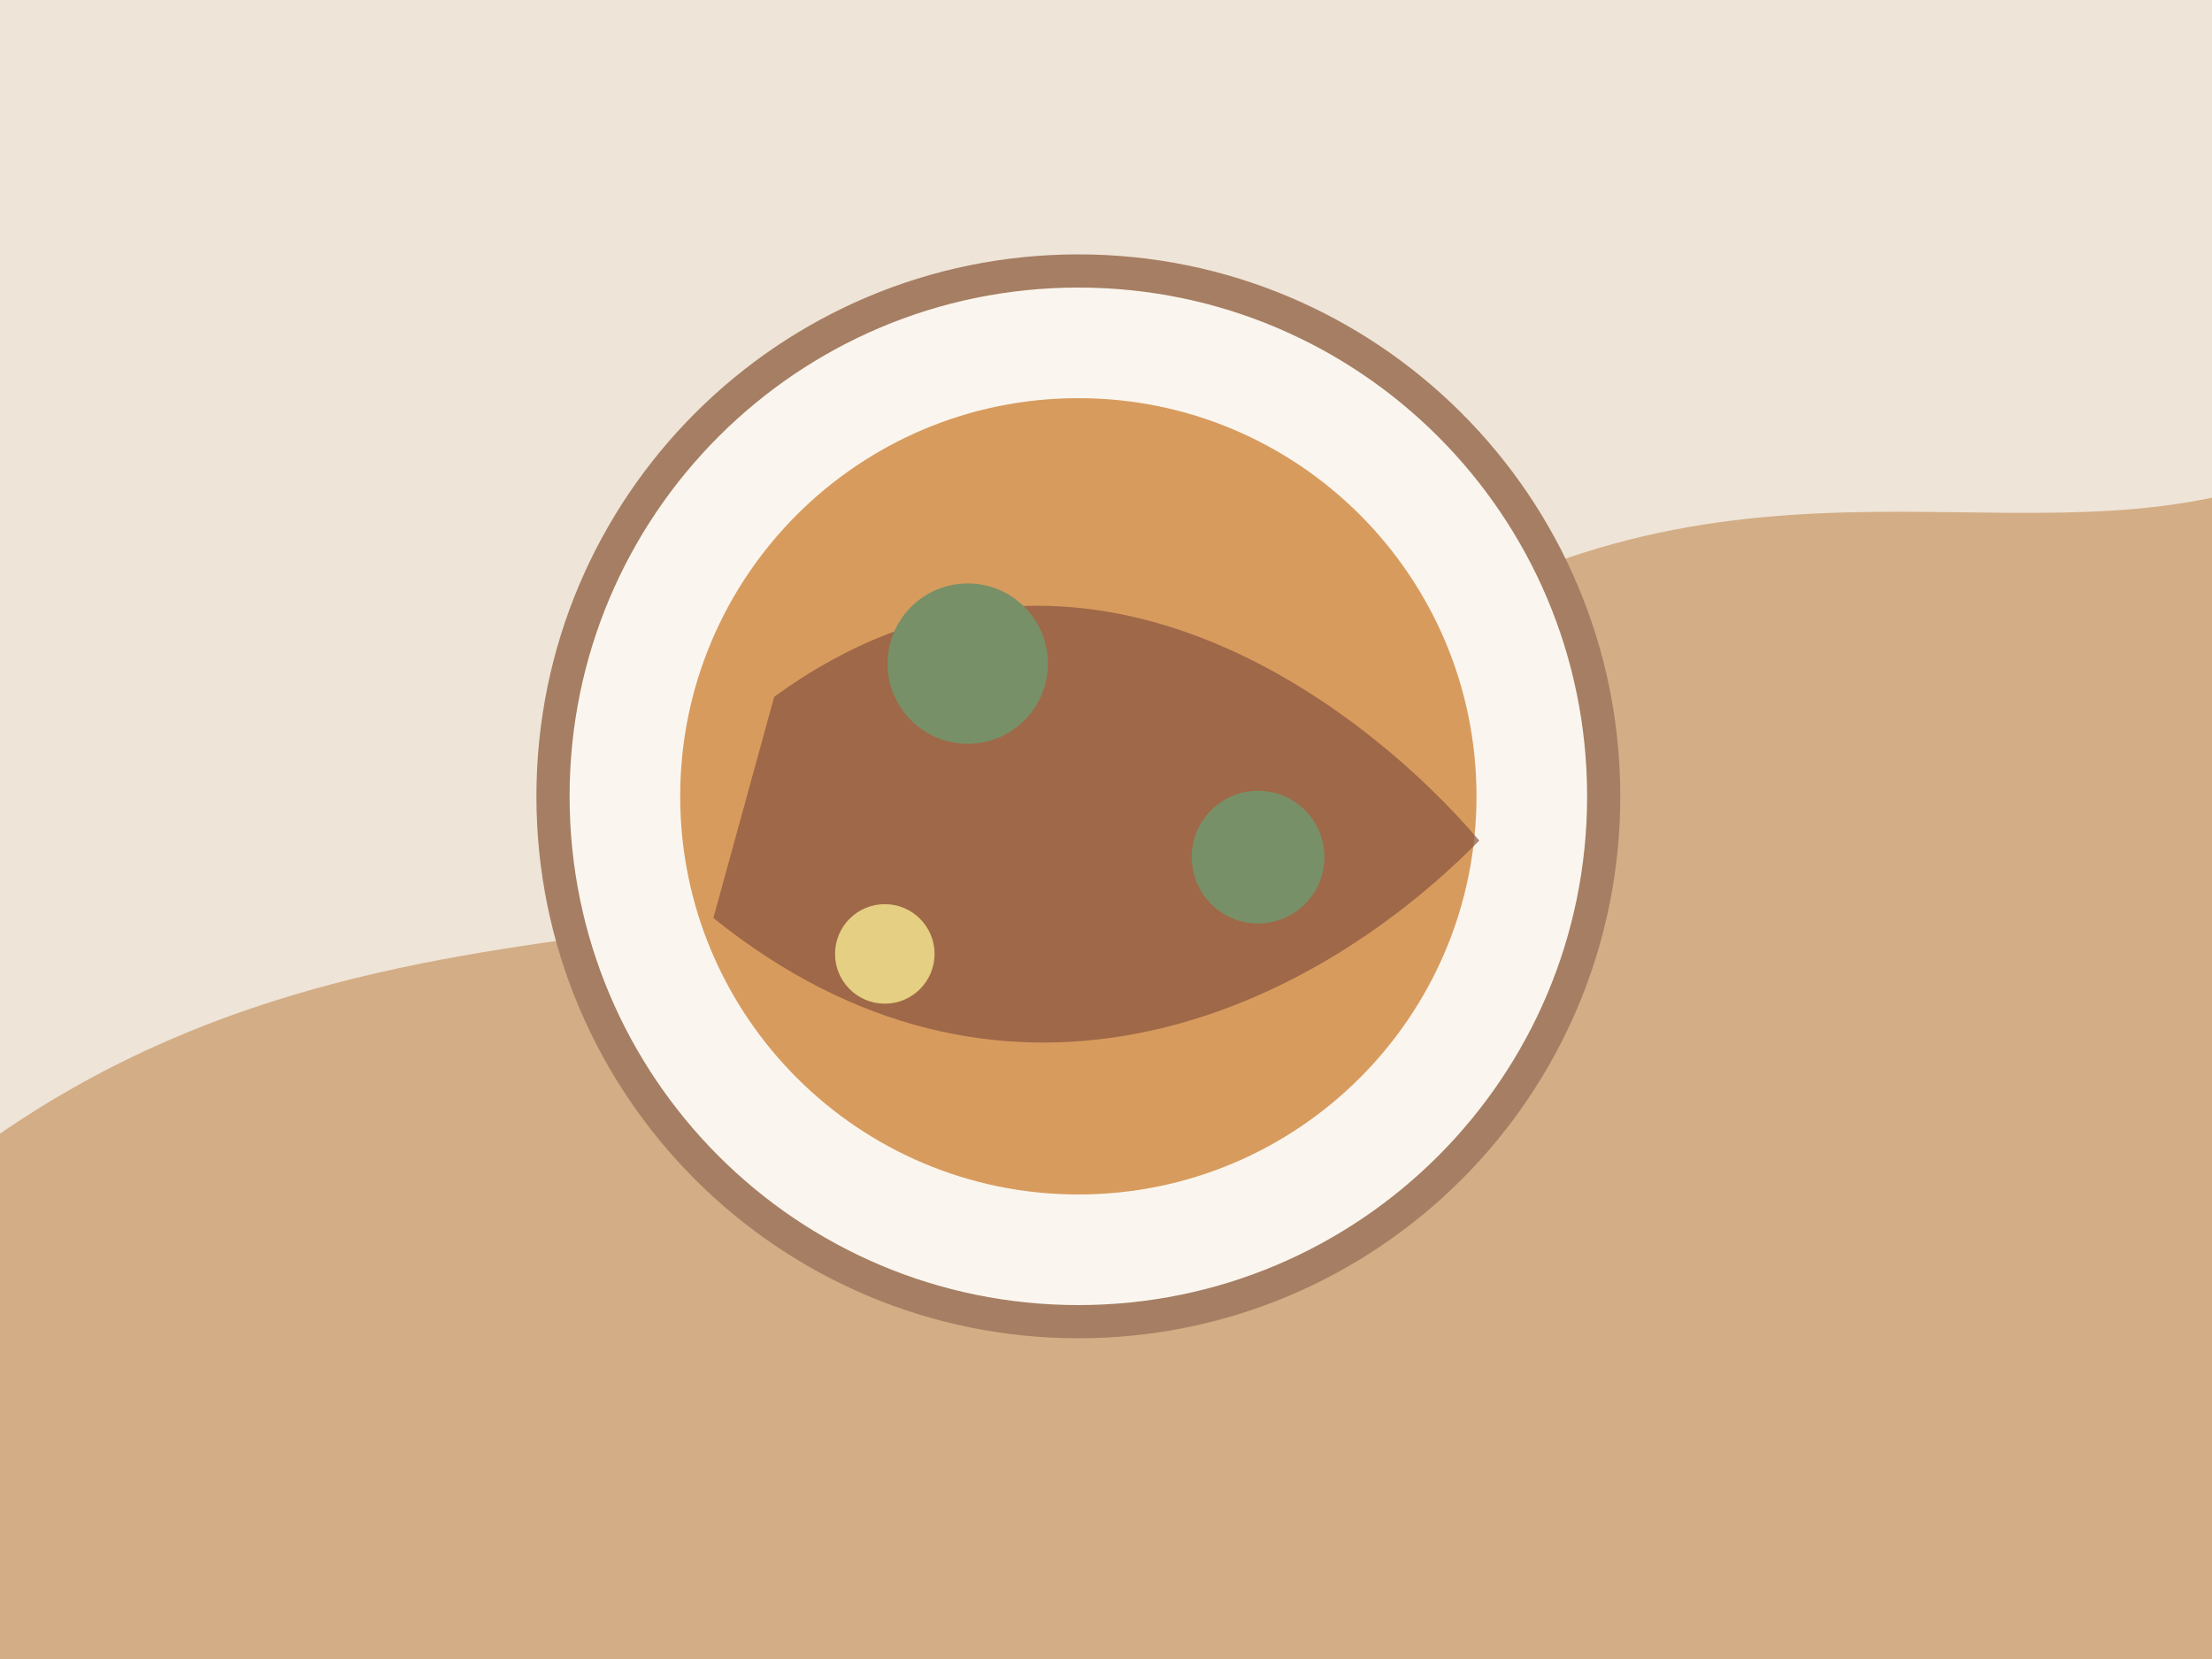
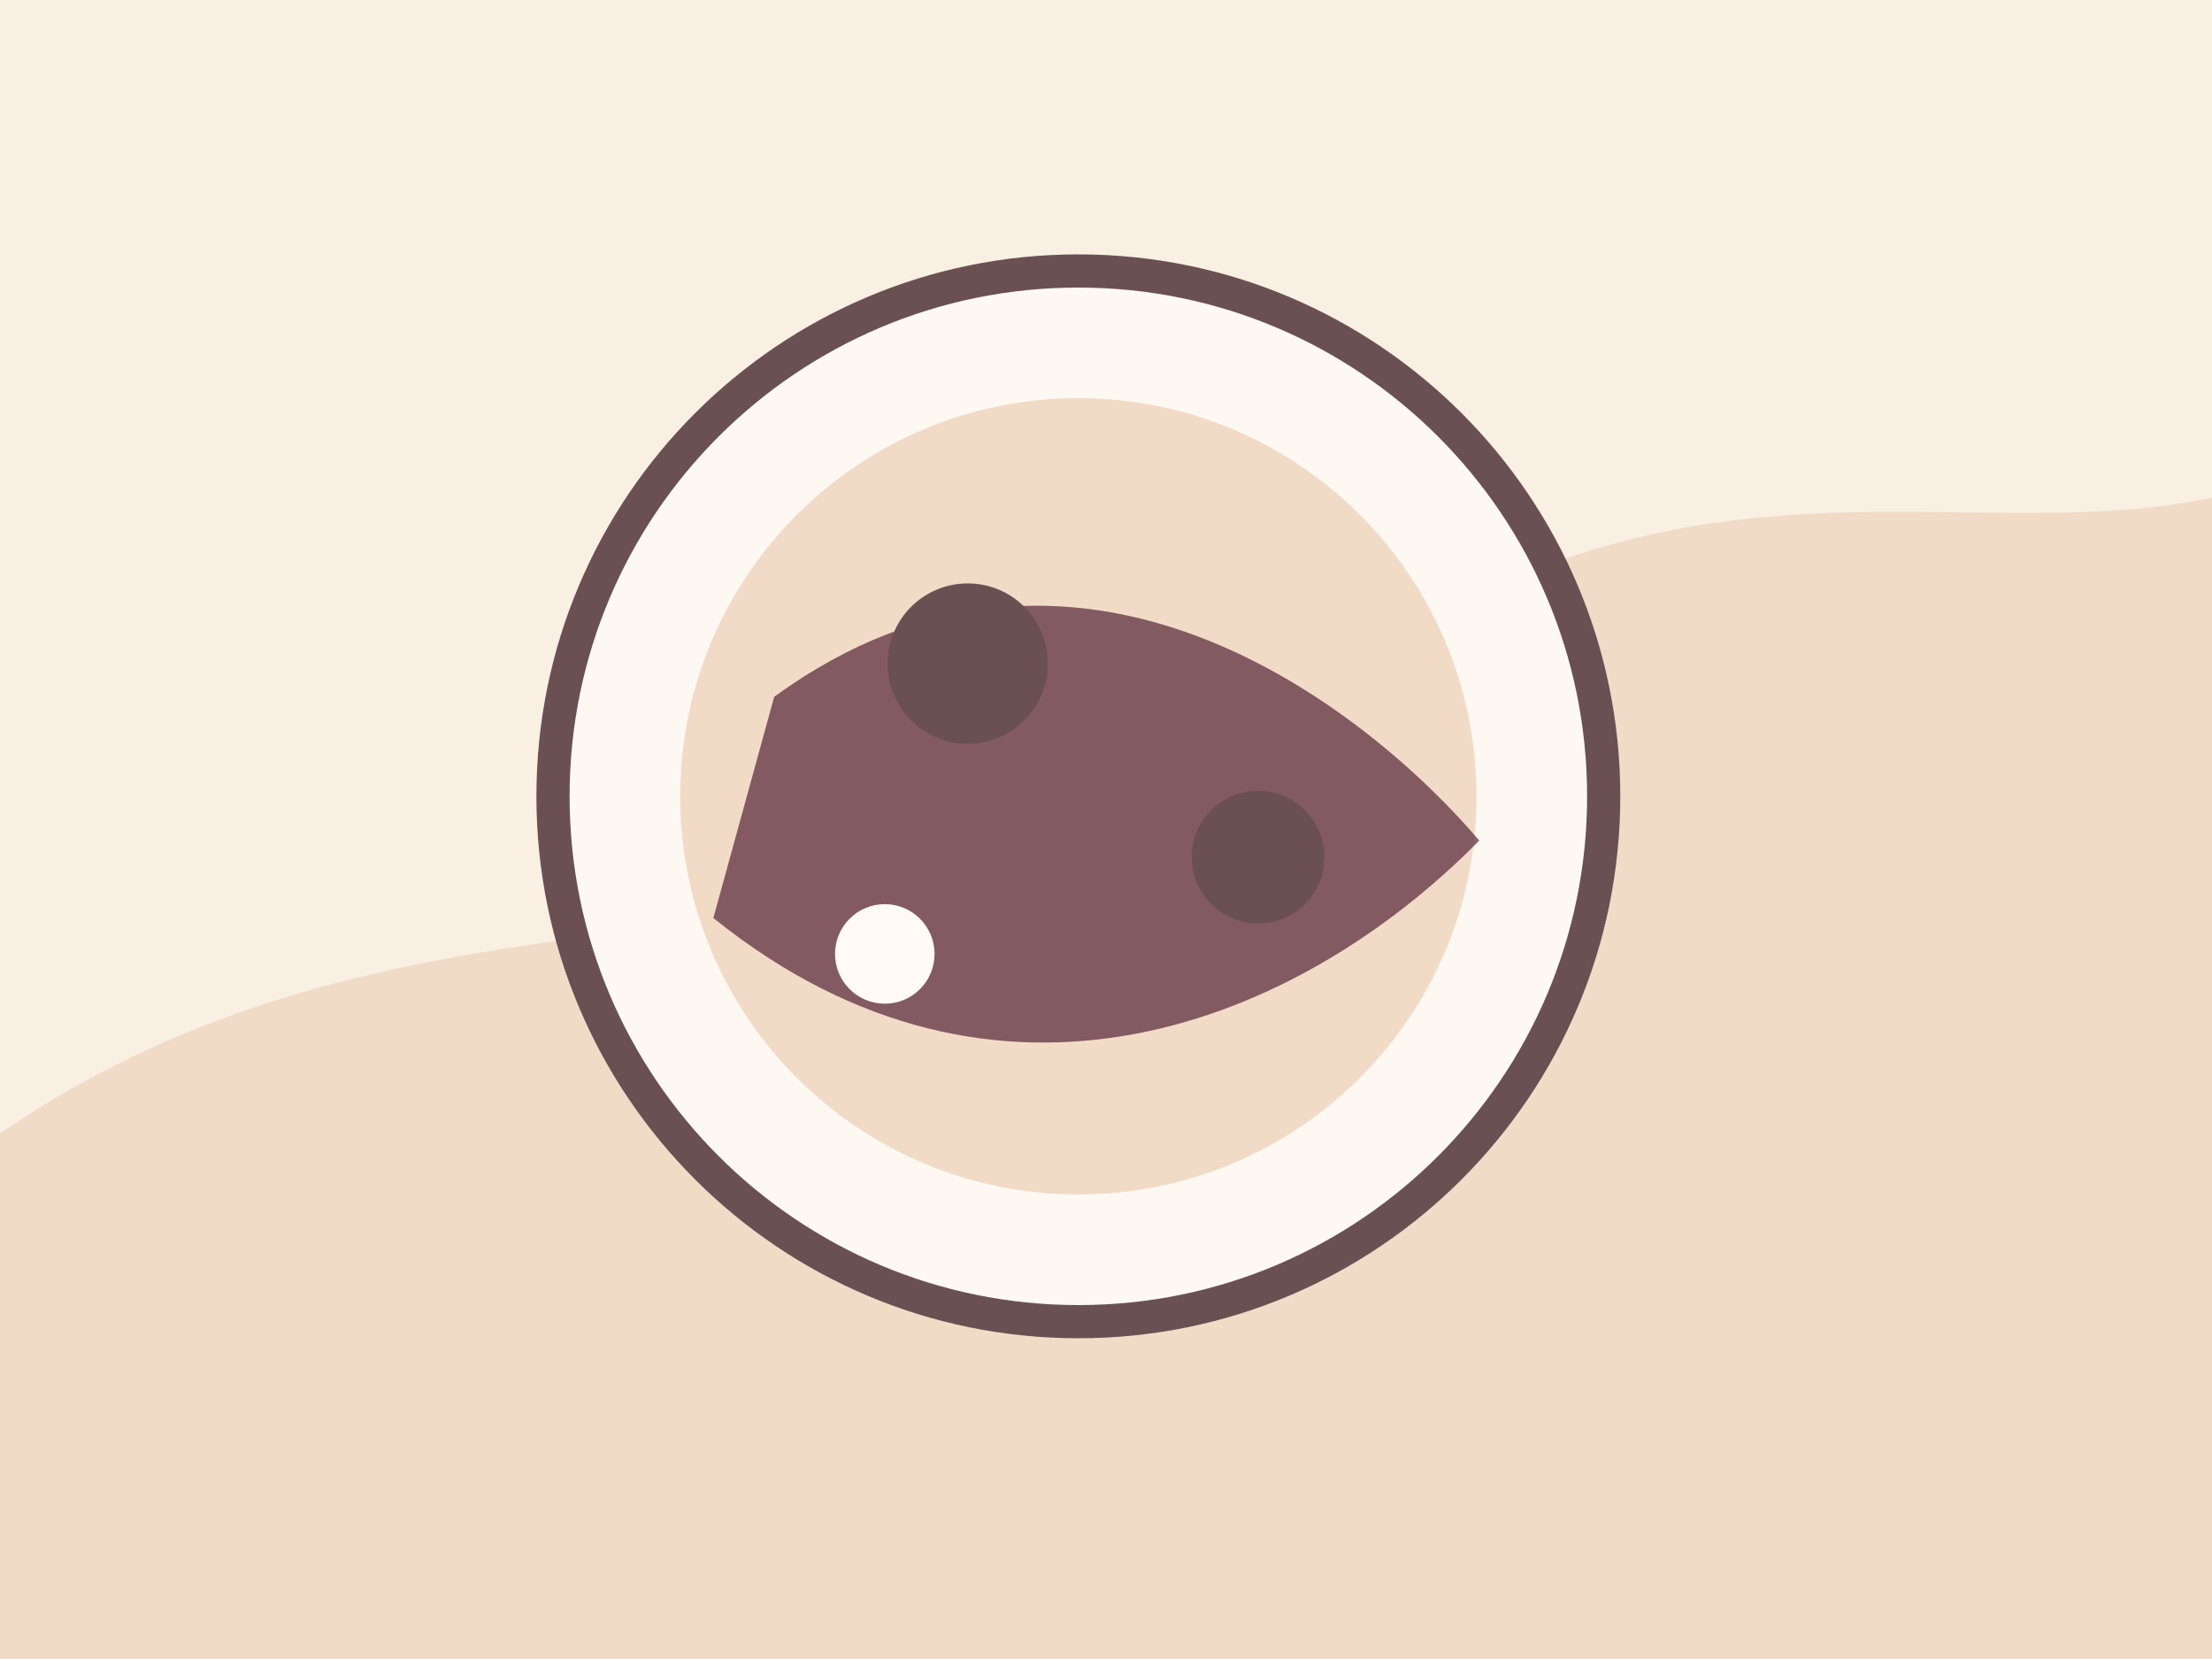
<svg xmlns="http://www.w3.org/2000/svg" viewBox="0 0 800 600" role="img" aria-labelledby="t d">
-   <rect width="800" height="600" fill="#eee4d7" />
-   <path d="M0 410C160 300 330 370 465 260s240-60 335-80v420H0Z" fill="#d3ad85" />
-   <circle cx="390" cy="288" r="190" fill="#faf6ef" stroke="#a67e63" stroke-width="12" />
-   <circle cx="390" cy="288" r="144" fill="#d89b5e" />
-   <path d="M280 252c110-80 215 5 255 52-65 66-174 111-277 28" fill="#87523e" opacity=".7" />
-   <circle cx="350" cy="240" r="29" fill="#789067" />
-   <circle cx="455" cy="310" r="24" fill="#789067" />
-   <circle cx="320" cy="345" r="18" fill="#e4cf82" />
+   <rect width="800" height="600" fill="#F9EFE3" />
+   <path d="M0 410C160 300 330 370 465 260s240-60 335-80v420H0Z" fill="#F1DBC6" />
+   <circle cx="390" cy="288" r="190" fill="#FDF8F2" stroke="#6A5053" stroke-width="12" />
+   <circle cx="390" cy="288" r="144" fill="#F1DBC6" />
+   <path d="M280 252c110-80 215 5 255 52-65 66-174 111-277 28" fill="#542336" opacity=".7" />
+   <circle cx="350" cy="240" r="29" fill="#6A5053" />
+   <circle cx="455" cy="310" r="24" fill="#6A5053" />
+   <circle cx="320" cy="345" r="18" fill="#FFFAF4" />
</svg>
